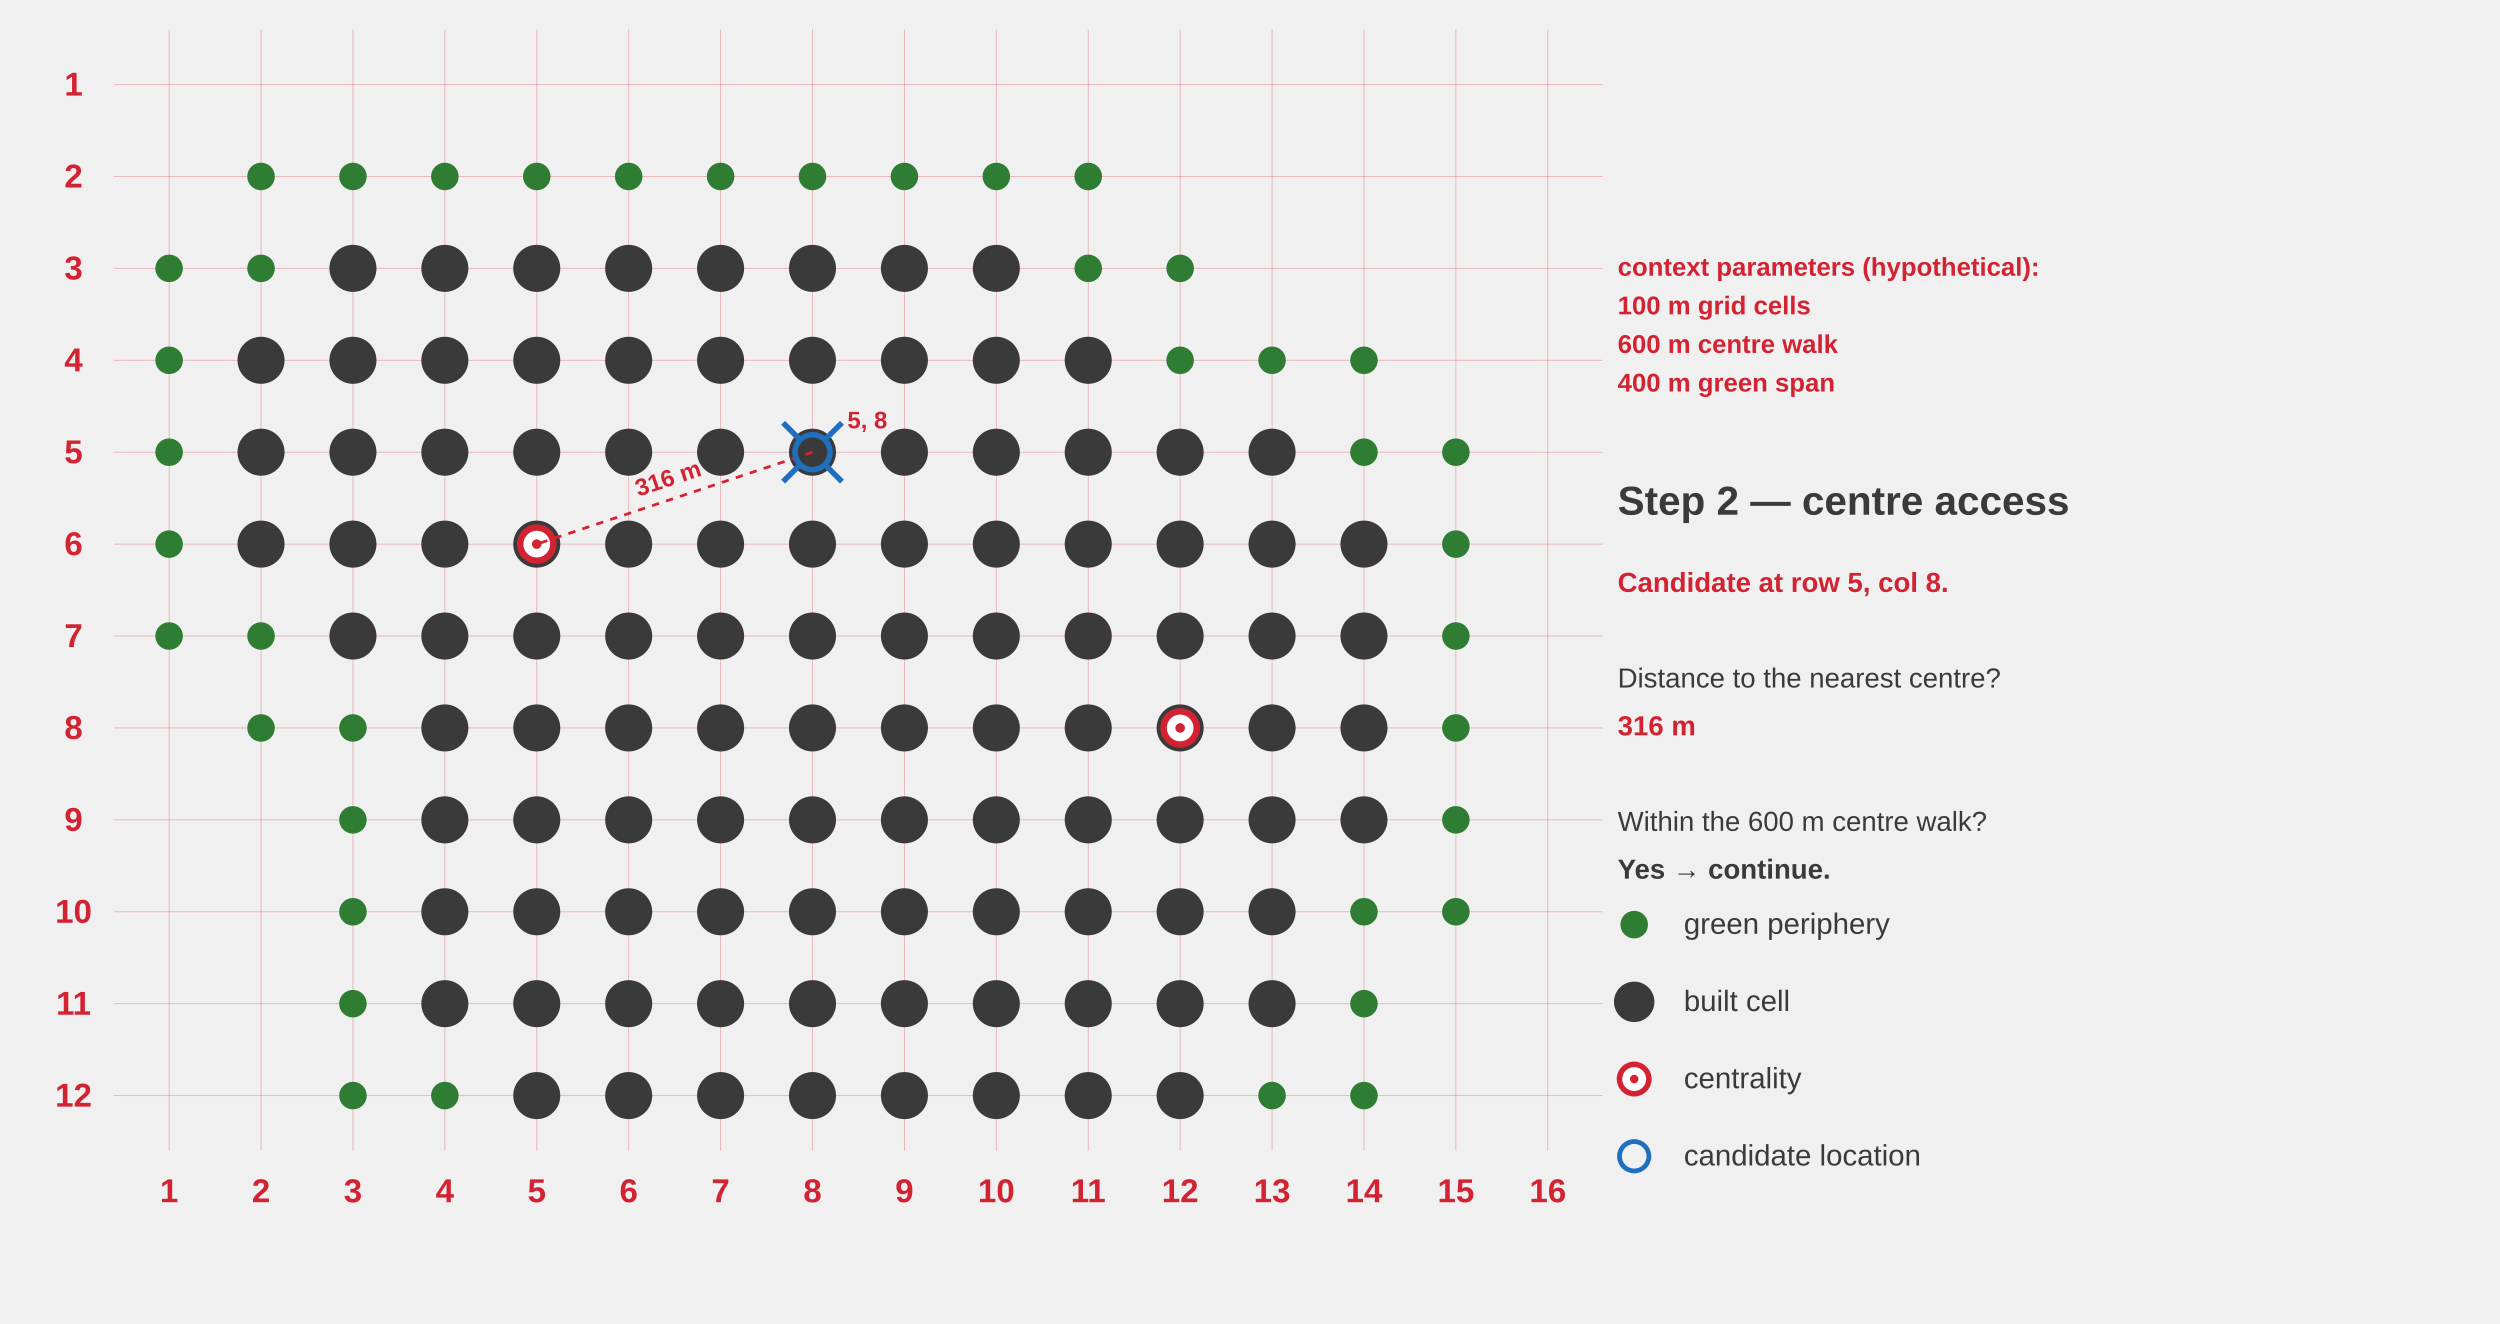
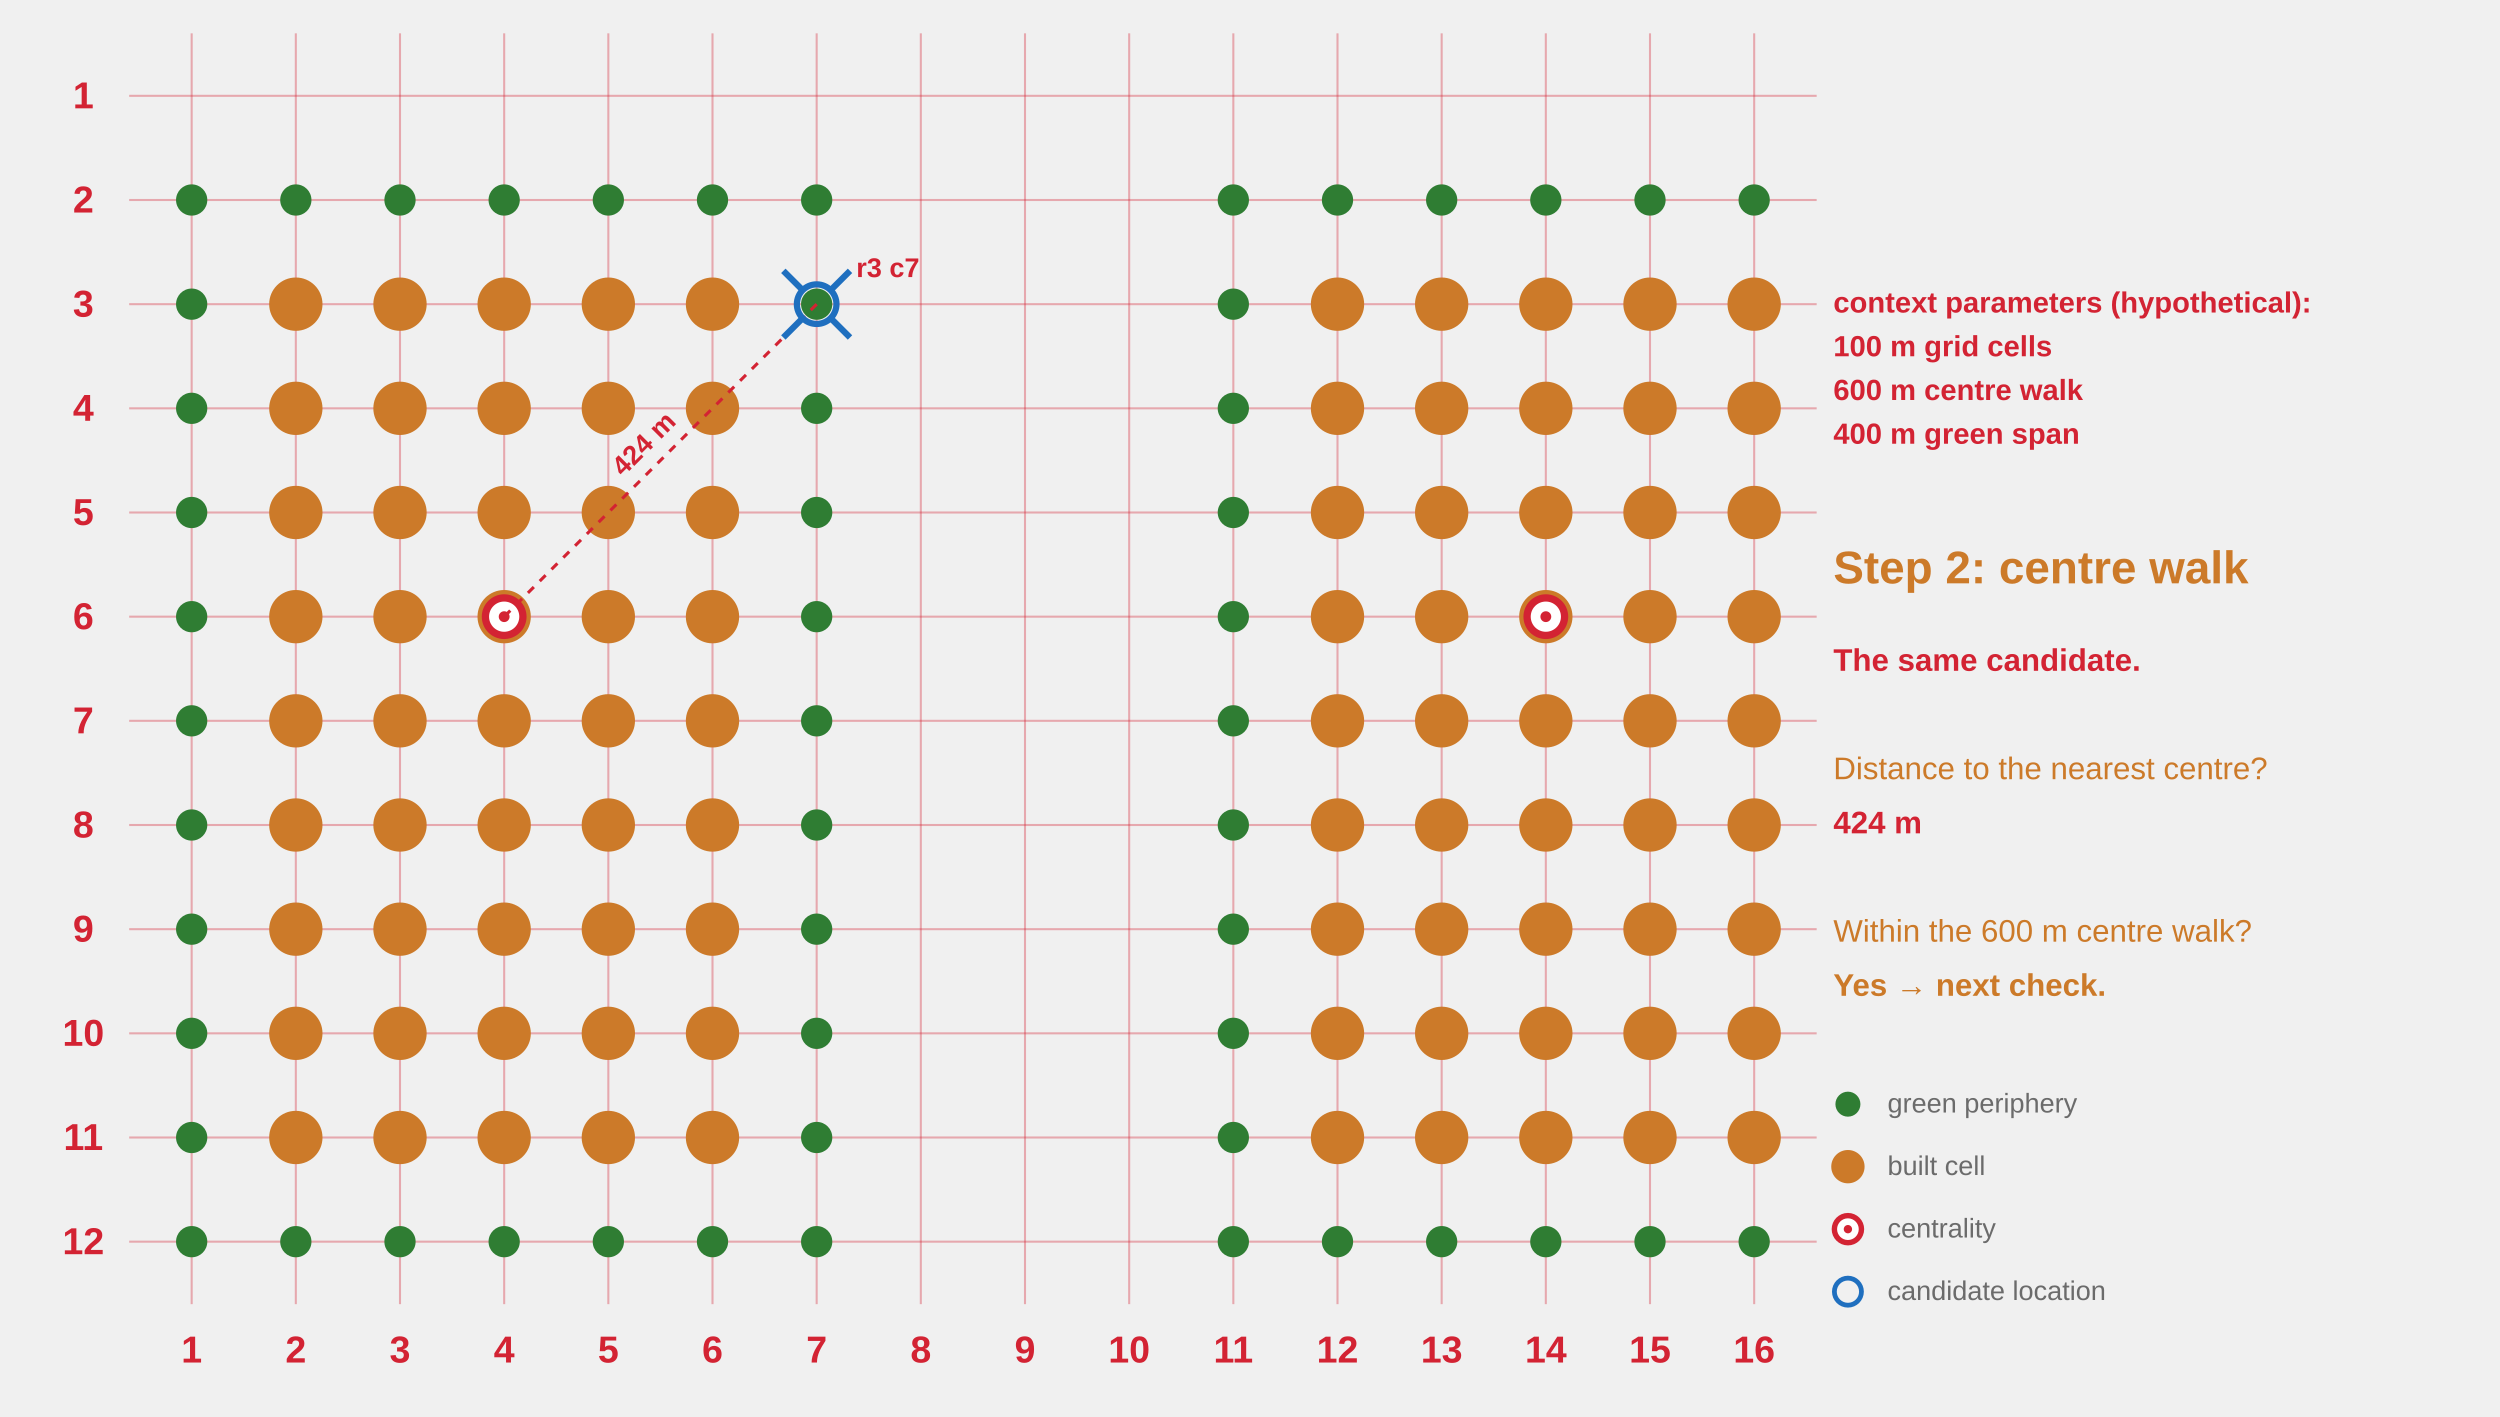
- <svg xmlns="http://www.w3.org/2000/svg" viewBox="0 0 1360 720" font-family="Arial, sans-serif">
-   <line x1="92.0" y1="16.0" x2="92.0" y2="626.0" stroke="#D32333" stroke-width="0.5" opacity="0.3" />
-   <line x1="142.0" y1="16.0" x2="142.0" y2="626.0" stroke="#D32333" stroke-width="0.5" opacity="0.3" />
-   <line x1="192.0" y1="16.0" x2="192.0" y2="626.0" stroke="#D32333" stroke-width="0.5" opacity="0.3" />
-   <line x1="242.0" y1="16.0" x2="242.0" y2="626.0" stroke="#D32333" stroke-width="0.5" opacity="0.3" />
-   <line x1="292.0" y1="16.0" x2="292.0" y2="626.0" stroke="#D32333" stroke-width="0.5" opacity="0.3" />
-   <line x1="342.0" y1="16.0" x2="342.0" y2="626.0" stroke="#D32333" stroke-width="0.5" opacity="0.3" />
-   <line x1="392.0" y1="16.0" x2="392.0" y2="626.0" stroke="#D32333" stroke-width="0.5" opacity="0.3" />
-   <line x1="442.0" y1="16.0" x2="442.0" y2="626.0" stroke="#D32333" stroke-width="0.5" opacity="0.3" />
-   <line x1="492.0" y1="16.0" x2="492.0" y2="626.0" stroke="#D32333" stroke-width="0.5" opacity="0.3" />
-   <line x1="542.0" y1="16.0" x2="542.0" y2="626.0" stroke="#D32333" stroke-width="0.5" opacity="0.3" />
-   <line x1="592.0" y1="16.0" x2="592.0" y2="626.0" stroke="#D32333" stroke-width="0.5" opacity="0.3" />
-   <line x1="642.0" y1="16.0" x2="642.0" y2="626.0" stroke="#D32333" stroke-width="0.5" opacity="0.3" />
-   <line x1="692.0" y1="16.0" x2="692.0" y2="626.0" stroke="#D32333" stroke-width="0.5" opacity="0.3" />
-   <line x1="742.0" y1="16.0" x2="742.0" y2="626.0" stroke="#D32333" stroke-width="0.5" opacity="0.3" />
-   <line x1="792.0" y1="16.0" x2="792.0" y2="626.0" stroke="#D32333" stroke-width="0.5" opacity="0.3" />
-   <line x1="842.0" y1="16.0" x2="842.0" y2="626.0" stroke="#D32333" stroke-width="0.5" opacity="0.3" />
-   <line x1="62.0" y1="46.0" x2="872.0" y2="46.0" stroke="#D32333" stroke-width="0.5" opacity="0.3" />
-   <line x1="62.0" y1="96.0" x2="872.0" y2="96.0" stroke="#D32333" stroke-width="0.5" opacity="0.3" />
-   <line x1="62.0" y1="146.0" x2="872.0" y2="146.0" stroke="#D32333" stroke-width="0.5" opacity="0.3" />
-   <line x1="62.0" y1="196.0" x2="872.0" y2="196.0" stroke="#D32333" stroke-width="0.5" opacity="0.3" />
-   <line x1="62.0" y1="246.0" x2="872.0" y2="246.0" stroke="#D32333" stroke-width="0.5" opacity="0.3" />
-   <line x1="62.0" y1="296.0" x2="872.0" y2="296.0" stroke="#D32333" stroke-width="0.5" opacity="0.3" />
-   <line x1="62.0" y1="346.0" x2="872.0" y2="346.0" stroke="#D32333" stroke-width="0.5" opacity="0.3" />
-   <line x1="62.0" y1="396.0" x2="872.0" y2="396.0" stroke="#D32333" stroke-width="0.5" opacity="0.3" />
-   <line x1="62.0" y1="446.0" x2="872.0" y2="446.0" stroke="#D32333" stroke-width="0.5" opacity="0.3" />
-   <line x1="62.0" y1="496.0" x2="872.0" y2="496.0" stroke="#D32333" stroke-width="0.5" opacity="0.3" />
-   <line x1="62.0" y1="546.0" x2="872.0" y2="546.0" stroke="#D32333" stroke-width="0.5" opacity="0.3" />
-   <line x1="62.0" y1="596.0" x2="872.0" y2="596.0" stroke="#D32333" stroke-width="0.5" opacity="0.3" />
+ <svg xmlns="http://www.w3.org/2000/svg" viewBox="0 0 1200 680" font-family="Arial, sans-serif">
+   <line x1="92.0" y1="16.0" x2="92.0" y2="626.0" stroke="#D32333" stroke-width="1" opacity="0.35" vector-effect="non-scaling-stroke" />
+   <line x1="142.0" y1="16.0" x2="142.0" y2="626.0" stroke="#D32333" stroke-width="1" opacity="0.35" vector-effect="non-scaling-stroke" />
+   <line x1="192.0" y1="16.0" x2="192.0" y2="626.0" stroke="#D32333" stroke-width="1" opacity="0.35" vector-effect="non-scaling-stroke" />
+   <line x1="242.0" y1="16.0" x2="242.0" y2="626.0" stroke="#D32333" stroke-width="1" opacity="0.35" vector-effect="non-scaling-stroke" />
+   <line x1="292.0" y1="16.0" x2="292.0" y2="626.0" stroke="#D32333" stroke-width="1" opacity="0.35" vector-effect="non-scaling-stroke" />
+   <line x1="342.0" y1="16.0" x2="342.0" y2="626.0" stroke="#D32333" stroke-width="1" opacity="0.35" vector-effect="non-scaling-stroke" />
+   <line x1="392.0" y1="16.0" x2="392.0" y2="626.0" stroke="#D32333" stroke-width="1" opacity="0.35" vector-effect="non-scaling-stroke" />
+   <line x1="442.0" y1="16.0" x2="442.0" y2="626.0" stroke="#D32333" stroke-width="1" opacity="0.35" vector-effect="non-scaling-stroke" />
+   <line x1="492.0" y1="16.0" x2="492.0" y2="626.0" stroke="#D32333" stroke-width="1" opacity="0.35" vector-effect="non-scaling-stroke" />
+   <line x1="542.0" y1="16.0" x2="542.0" y2="626.0" stroke="#D32333" stroke-width="1" opacity="0.35" vector-effect="non-scaling-stroke" />
+   <line x1="592.0" y1="16.0" x2="592.0" y2="626.0" stroke="#D32333" stroke-width="1" opacity="0.35" vector-effect="non-scaling-stroke" />
+   <line x1="642.0" y1="16.0" x2="642.0" y2="626.0" stroke="#D32333" stroke-width="1" opacity="0.35" vector-effect="non-scaling-stroke" />
+   <line x1="692.0" y1="16.0" x2="692.0" y2="626.0" stroke="#D32333" stroke-width="1" opacity="0.35" vector-effect="non-scaling-stroke" />
+   <line x1="742.0" y1="16.0" x2="742.0" y2="626.0" stroke="#D32333" stroke-width="1" opacity="0.35" vector-effect="non-scaling-stroke" />
+   <line x1="792.0" y1="16.0" x2="792.0" y2="626.0" stroke="#D32333" stroke-width="1" opacity="0.35" vector-effect="non-scaling-stroke" />
+   <line x1="842.0" y1="16.0" x2="842.0" y2="626.0" stroke="#D32333" stroke-width="1" opacity="0.35" vector-effect="non-scaling-stroke" />
+   <line x1="62.0" y1="46.0" x2="872.0" y2="46.0" stroke="#D32333" stroke-width="1" opacity="0.35" vector-effect="non-scaling-stroke" />
+   <line x1="62.0" y1="96.0" x2="872.0" y2="96.0" stroke="#D32333" stroke-width="1" opacity="0.35" vector-effect="non-scaling-stroke" />
+   <line x1="62.0" y1="146.0" x2="872.0" y2="146.0" stroke="#D32333" stroke-width="1" opacity="0.35" vector-effect="non-scaling-stroke" />
+   <line x1="62.0" y1="196.0" x2="872.0" y2="196.0" stroke="#D32333" stroke-width="1" opacity="0.35" vector-effect="non-scaling-stroke" />
+   <line x1="62.0" y1="246.0" x2="872.0" y2="246.0" stroke="#D32333" stroke-width="1" opacity="0.35" vector-effect="non-scaling-stroke" />
+   <line x1="62.0" y1="296.0" x2="872.0" y2="296.0" stroke="#D32333" stroke-width="1" opacity="0.35" vector-effect="non-scaling-stroke" />
+   <line x1="62.0" y1="346.0" x2="872.0" y2="346.0" stroke="#D32333" stroke-width="1" opacity="0.35" vector-effect="non-scaling-stroke" />
+   <line x1="62.0" y1="396.0" x2="872.0" y2="396.0" stroke="#D32333" stroke-width="1" opacity="0.35" vector-effect="non-scaling-stroke" />
+   <line x1="62.0" y1="446.0" x2="872.0" y2="446.0" stroke="#D32333" stroke-width="1" opacity="0.35" vector-effect="non-scaling-stroke" />
+   <line x1="62.0" y1="496.0" x2="872.0" y2="496.0" stroke="#D32333" stroke-width="1" opacity="0.35" vector-effect="non-scaling-stroke" />
+   <line x1="62.0" y1="546.0" x2="872.0" y2="546.0" stroke="#D32333" stroke-width="1" opacity="0.35" vector-effect="non-scaling-stroke" />
+   <line x1="62.0" y1="596.0" x2="872.0" y2="596.0" stroke="#D32333" stroke-width="1" opacity="0.35" vector-effect="non-scaling-stroke" />
  <text x="92.0" y="654.0" fill="#D32333" font-weight="800" font-size="18" text-anchor="middle">1</text>
  <text x="142.0" y="654.0" fill="#D32333" font-weight="800" font-size="18" text-anchor="middle">2</text>
  <text x="192.0" y="654.0" fill="#D32333" font-weight="800" font-size="18" text-anchor="middle">3</text>
  <text x="242.0" y="654.0" fill="#D32333" font-weight="800" font-size="18" text-anchor="middle">4</text>
  <text x="292.0" y="654.0" fill="#D32333" font-weight="800" font-size="18" text-anchor="middle">5</text>
  <text x="342.0" y="654.0" fill="#D32333" font-weight="800" font-size="18" text-anchor="middle">6</text>
  <text x="392.0" y="654.0" fill="#D32333" font-weight="800" font-size="18" text-anchor="middle">7</text>
  <text x="442.0" y="654.0" fill="#D32333" font-weight="800" font-size="18" text-anchor="middle">8</text>
  <text x="492.0" y="654.0" fill="#D32333" font-weight="800" font-size="18" text-anchor="middle">9</text>
  <text x="542.0" y="654.0" fill="#D32333" font-weight="800" font-size="18" text-anchor="middle">10</text>
  <text x="592.0" y="654.0" fill="#D32333" font-weight="800" font-size="18" text-anchor="middle">11</text>
  <text x="642.0" y="654.0" fill="#D32333" font-weight="800" font-size="18" text-anchor="middle">12</text>
  <text x="692.0" y="654.0" fill="#D32333" font-weight="800" font-size="18" text-anchor="middle">13</text>
  <text x="742.0" y="654.0" fill="#D32333" font-weight="800" font-size="18" text-anchor="middle">14</text>
  <text x="792.0" y="654.0" fill="#D32333" font-weight="800" font-size="18" text-anchor="middle">15</text>
  <text x="842.0" y="654.0" fill="#D32333" font-weight="800" font-size="18" text-anchor="middle">16</text>
  <text x="40.0" y="52.0" fill="#D32333" font-weight="800" font-size="18" text-anchor="middle">1</text>
  <text x="40.0" y="102.0" fill="#D32333" font-weight="800" font-size="18" text-anchor="middle">2</text>
  <text x="40.0" y="152.0" fill="#D32333" font-weight="800" font-size="18" text-anchor="middle">3</text>
  <text x="40.0" y="202.0" fill="#D32333" font-weight="800" font-size="18" text-anchor="middle">4</text>
  <text x="40.0" y="252.0" fill="#D32333" font-weight="800" font-size="18" text-anchor="middle">5</text>
  <text x="40.0" y="302.0" fill="#D32333" font-weight="800" font-size="18" text-anchor="middle">6</text>
  <text x="40.0" y="352.0" fill="#D32333" font-weight="800" font-size="18" text-anchor="middle">7</text>
  <text x="40.0" y="402.0" fill="#D32333" font-weight="800" font-size="18" text-anchor="middle">8</text>
  <text x="40.0" y="452.0" fill="#D32333" font-weight="800" font-size="18" text-anchor="middle">9</text>
  <text x="40.0" y="502.0" fill="#D32333" font-weight="800" font-size="18" text-anchor="middle">10</text>
  <text x="40.0" y="552.0" fill="#D32333" font-weight="800" font-size="18" text-anchor="middle">11</text>
  <text x="40.0" y="602.0" fill="#D32333" font-weight="800" font-size="18" text-anchor="middle">12</text>
+   <circle cx="92.0" cy="96.0" r="7.5" fill="#2f7d33" />
  <circle cx="142.0" cy="96.0" r="7.5" fill="#2f7d33" />
  <circle cx="192.0" cy="96.0" r="7.5" fill="#2f7d33" />
  <circle cx="242.0" cy="96.0" r="7.5" fill="#2f7d33" />
  <circle cx="292.0" cy="96.0" r="7.5" fill="#2f7d33" />
  <circle cx="342.0" cy="96.0" r="7.5" fill="#2f7d33" />
  <circle cx="392.0" cy="96.0" r="7.5" fill="#2f7d33" />
-   <circle cx="442.0" cy="96.0" r="7.5" fill="#2f7d33" />
-   <circle cx="492.0" cy="96.0" r="7.5" fill="#2f7d33" />
-   <circle cx="542.0" cy="96.0" r="7.5" fill="#2f7d33" />
  <circle cx="592.0" cy="96.0" r="7.5" fill="#2f7d33" />
+   <circle cx="642.0" cy="96.0" r="7.5" fill="#2f7d33" />
+   <circle cx="692.0" cy="96.0" r="7.5" fill="#2f7d33" />
+   <circle cx="742.0" cy="96.0" r="7.5" fill="#2f7d33" />
+   <circle cx="792.0" cy="96.0" r="7.5" fill="#2f7d33" />
+   <circle cx="842.0" cy="96.0" r="7.5" fill="#2f7d33" />
  <circle cx="92.0" cy="146.0" r="7.5" fill="#2f7d33" />
-   <circle cx="142.0" cy="146.0" r="7.5" fill="#2f7d33" />
-   <circle cx="192.0" cy="146.0" r="12.8" fill="#3a3a3a" />
-   <circle cx="242.0" cy="146.0" r="12.8" fill="#3a3a3a" />
-   <circle cx="292.0" cy="146.0" r="12.8" fill="#3a3a3a" />
-   <circle cx="342.0" cy="146.0" r="12.8" fill="#3a3a3a" />
-   <circle cx="392.0" cy="146.0" r="12.8" fill="#3a3a3a" />
-   <circle cx="442.0" cy="146.0" r="12.8" fill="#3a3a3a" />
-   <circle cx="492.0" cy="146.0" r="12.8" fill="#3a3a3a" />
-   <circle cx="542.0" cy="146.0" r="12.8" fill="#3a3a3a" />
+   <circle cx="142.0" cy="146.0" r="12.8" fill="#cc7a29" />
+   <circle cx="192.0" cy="146.0" r="12.8" fill="#cc7a29" />
+   <circle cx="242.0" cy="146.0" r="12.8" fill="#cc7a29" />
+   <circle cx="292.0" cy="146.0" r="12.8" fill="#cc7a29" />
+   <circle cx="342.0" cy="146.0" r="12.8" fill="#cc7a29" />
+   <circle cx="392.0" cy="146.0" r="7.5" fill="#2f7d33" />
  <circle cx="592.0" cy="146.0" r="7.5" fill="#2f7d33" />
-   <circle cx="642.0" cy="146.0" r="7.5" fill="#2f7d33" />
+   <circle cx="642.0" cy="146.0" r="12.8" fill="#cc7a29" />
+   <circle cx="692.0" cy="146.0" r="12.8" fill="#cc7a29" />
+   <circle cx="742.0" cy="146.0" r="12.8" fill="#cc7a29" />
+   <circle cx="792.0" cy="146.0" r="12.8" fill="#cc7a29" />
+   <circle cx="842.0" cy="146.0" r="12.8" fill="#cc7a29" />
  <circle cx="92.0" cy="196.0" r="7.5" fill="#2f7d33" />
-   <circle cx="142.0" cy="196.0" r="12.8" fill="#3a3a3a" />
-   <circle cx="192.0" cy="196.0" r="12.8" fill="#3a3a3a" />
-   <circle cx="242.0" cy="196.0" r="12.8" fill="#3a3a3a" />
-   <circle cx="292.0" cy="196.0" r="12.8" fill="#3a3a3a" />
-   <circle cx="342.0" cy="196.0" r="12.8" fill="#3a3a3a" />
-   <circle cx="392.0" cy="196.0" r="12.8" fill="#3a3a3a" />
-   <circle cx="442.0" cy="196.0" r="12.8" fill="#3a3a3a" />
-   <circle cx="492.0" cy="196.0" r="12.8" fill="#3a3a3a" />
-   <circle cx="542.0" cy="196.0" r="12.8" fill="#3a3a3a" />
-   <circle cx="592.0" cy="196.0" r="12.8" fill="#3a3a3a" />
-   <circle cx="642.0" cy="196.0" r="7.5" fill="#2f7d33" />
-   <circle cx="692.0" cy="196.0" r="7.5" fill="#2f7d33" />
-   <circle cx="742.0" cy="196.0" r="7.5" fill="#2f7d33" />
+   <circle cx="142.0" cy="196.0" r="12.8" fill="#cc7a29" />
+   <circle cx="192.0" cy="196.0" r="12.8" fill="#cc7a29" />
+   <circle cx="242.0" cy="196.0" r="12.8" fill="#cc7a29" />
+   <circle cx="292.0" cy="196.0" r="12.8" fill="#cc7a29" />
+   <circle cx="342.0" cy="196.0" r="12.8" fill="#cc7a29" />
+   <circle cx="392.0" cy="196.0" r="7.5" fill="#2f7d33" />
+   <circle cx="592.0" cy="196.0" r="7.5" fill="#2f7d33" />
+   <circle cx="642.0" cy="196.0" r="12.8" fill="#cc7a29" />
+   <circle cx="692.0" cy="196.0" r="12.8" fill="#cc7a29" />
+   <circle cx="742.0" cy="196.0" r="12.8" fill="#cc7a29" />
+   <circle cx="792.0" cy="196.0" r="12.8" fill="#cc7a29" />
+   <circle cx="842.0" cy="196.0" r="12.8" fill="#cc7a29" />
  <circle cx="92.0" cy="246.0" r="7.5" fill="#2f7d33" />
-   <circle cx="142.0" cy="246.0" r="12.8" fill="#3a3a3a" />
-   <circle cx="192.0" cy="246.0" r="12.8" fill="#3a3a3a" />
-   <circle cx="242.0" cy="246.0" r="12.8" fill="#3a3a3a" />
-   <circle cx="292.0" cy="246.0" r="12.8" fill="#3a3a3a" />
-   <circle cx="342.0" cy="246.0" r="12.8" fill="#3a3a3a" />
-   <circle cx="392.0" cy="246.0" r="12.8" fill="#3a3a3a" />
-   <circle cx="442.0" cy="246.0" r="12.8" fill="#3a3a3a" />
-   <circle cx="492.0" cy="246.0" r="12.8" fill="#3a3a3a" />
-   <circle cx="542.0" cy="246.0" r="12.8" fill="#3a3a3a" />
-   <circle cx="592.0" cy="246.0" r="12.8" fill="#3a3a3a" />
-   <circle cx="642.0" cy="246.0" r="12.8" fill="#3a3a3a" />
-   <circle cx="692.0" cy="246.0" r="12.8" fill="#3a3a3a" />
-   <circle cx="742.0" cy="246.0" r="7.5" fill="#2f7d33" />
-   <circle cx="792.0" cy="246.0" r="7.5" fill="#2f7d33" />
+   <circle cx="142.0" cy="246.0" r="12.8" fill="#cc7a29" />
+   <circle cx="192.0" cy="246.0" r="12.8" fill="#cc7a29" />
+   <circle cx="242.0" cy="246.0" r="12.8" fill="#cc7a29" />
+   <circle cx="292.0" cy="246.0" r="12.8" fill="#cc7a29" />
+   <circle cx="342.0" cy="246.0" r="12.8" fill="#cc7a29" />
+   <circle cx="392.0" cy="246.0" r="7.5" fill="#2f7d33" />
+   <circle cx="592.0" cy="246.0" r="7.5" fill="#2f7d33" />
+   <circle cx="642.0" cy="246.0" r="12.8" fill="#cc7a29" />
+   <circle cx="692.0" cy="246.0" r="12.8" fill="#cc7a29" />
+   <circle cx="742.0" cy="246.0" r="12.8" fill="#cc7a29" />
+   <circle cx="792.0" cy="246.0" r="12.8" fill="#cc7a29" />
+   <circle cx="842.0" cy="246.0" r="12.8" fill="#cc7a29" />
  <circle cx="92.0" cy="296.0" r="7.5" fill="#2f7d33" />
-   <circle cx="142.0" cy="296.0" r="12.8" fill="#3a3a3a" />
-   <circle cx="192.0" cy="296.0" r="12.8" fill="#3a3a3a" />
-   <circle cx="242.0" cy="296.0" r="12.8" fill="#3a3a3a" />
-   <circle cx="292.0" cy="296.0" r="12.8" fill="#3a3a3a" />
-   <circle cx="342.0" cy="296.0" r="12.8" fill="#3a3a3a" />
-   <circle cx="392.0" cy="296.0" r="12.8" fill="#3a3a3a" />
-   <circle cx="442.0" cy="296.0" r="12.8" fill="#3a3a3a" />
-   <circle cx="492.0" cy="296.0" r="12.8" fill="#3a3a3a" />
-   <circle cx="542.0" cy="296.0" r="12.8" fill="#3a3a3a" />
-   <circle cx="592.0" cy="296.0" r="12.8" fill="#3a3a3a" />
-   <circle cx="642.0" cy="296.0" r="12.8" fill="#3a3a3a" />
-   <circle cx="692.0" cy="296.0" r="12.8" fill="#3a3a3a" />
-   <circle cx="742.0" cy="296.0" r="12.8" fill="#3a3a3a" />
-   <circle cx="792.0" cy="296.0" r="7.5" fill="#2f7d33" />
+   <circle cx="142.0" cy="296.0" r="12.8" fill="#cc7a29" />
+   <circle cx="192.0" cy="296.0" r="12.8" fill="#cc7a29" />
+   <circle cx="242.0" cy="296.0" r="12.8" fill="#cc7a29" />
+   <circle cx="292.0" cy="296.0" r="12.8" fill="#cc7a29" />
+   <circle cx="342.0" cy="296.0" r="12.8" fill="#cc7a29" />
+   <circle cx="392.0" cy="296.0" r="7.5" fill="#2f7d33" />
+   <circle cx="592.0" cy="296.0" r="7.5" fill="#2f7d33" />
+   <circle cx="642.0" cy="296.0" r="12.8" fill="#cc7a29" />
+   <circle cx="692.0" cy="296.0" r="12.8" fill="#cc7a29" />
+   <circle cx="742.0" cy="296.0" r="12.8" fill="#cc7a29" />
+   <circle cx="792.0" cy="296.0" r="12.8" fill="#cc7a29" />
+   <circle cx="842.0" cy="296.0" r="12.8" fill="#cc7a29" />
  <circle cx="92.0" cy="346.0" r="7.5" fill="#2f7d33" />
-   <circle cx="142.0" cy="346.0" r="7.5" fill="#2f7d33" />
-   <circle cx="192.0" cy="346.0" r="12.8" fill="#3a3a3a" />
-   <circle cx="242.0" cy="346.0" r="12.8" fill="#3a3a3a" />
-   <circle cx="292.0" cy="346.0" r="12.8" fill="#3a3a3a" />
-   <circle cx="342.0" cy="346.0" r="12.8" fill="#3a3a3a" />
-   <circle cx="392.0" cy="346.0" r="12.8" fill="#3a3a3a" />
-   <circle cx="442.0" cy="346.0" r="12.8" fill="#3a3a3a" />
-   <circle cx="492.0" cy="346.0" r="12.8" fill="#3a3a3a" />
-   <circle cx="542.0" cy="346.0" r="12.8" fill="#3a3a3a" />
-   <circle cx="592.0" cy="346.0" r="12.8" fill="#3a3a3a" />
-   <circle cx="642.0" cy="346.0" r="12.8" fill="#3a3a3a" />
-   <circle cx="692.0" cy="346.0" r="12.8" fill="#3a3a3a" />
-   <circle cx="742.0" cy="346.0" r="12.8" fill="#3a3a3a" />
-   <circle cx="792.0" cy="346.0" r="7.5" fill="#2f7d33" />
-   <circle cx="142.0" cy="396.0" r="7.5" fill="#2f7d33" />
-   <circle cx="192.0" cy="396.0" r="7.5" fill="#2f7d33" />
-   <circle cx="242.0" cy="396.0" r="12.8" fill="#3a3a3a" />
-   <circle cx="292.0" cy="396.0" r="12.8" fill="#3a3a3a" />
-   <circle cx="342.0" cy="396.0" r="12.8" fill="#3a3a3a" />
-   <circle cx="392.0" cy="396.0" r="12.8" fill="#3a3a3a" />
-   <circle cx="442.0" cy="396.0" r="12.8" fill="#3a3a3a" />
-   <circle cx="492.0" cy="396.0" r="12.8" fill="#3a3a3a" />
-   <circle cx="542.0" cy="396.0" r="12.8" fill="#3a3a3a" />
-   <circle cx="592.0" cy="396.0" r="12.8" fill="#3a3a3a" />
-   <circle cx="642.0" cy="396.0" r="12.8" fill="#3a3a3a" />
-   <circle cx="692.0" cy="396.0" r="12.8" fill="#3a3a3a" />
-   <circle cx="742.0" cy="396.0" r="12.8" fill="#3a3a3a" />
-   <circle cx="792.0" cy="396.0" r="7.5" fill="#2f7d33" />
-   <circle cx="192.0" cy="446.0" r="7.5" fill="#2f7d33" />
-   <circle cx="242.0" cy="446.0" r="12.8" fill="#3a3a3a" />
-   <circle cx="292.0" cy="446.0" r="12.8" fill="#3a3a3a" />
-   <circle cx="342.0" cy="446.0" r="12.8" fill="#3a3a3a" />
-   <circle cx="392.0" cy="446.0" r="12.8" fill="#3a3a3a" />
-   <circle cx="442.0" cy="446.0" r="12.8" fill="#3a3a3a" />
-   <circle cx="492.0" cy="446.0" r="12.8" fill="#3a3a3a" />
-   <circle cx="542.0" cy="446.0" r="12.8" fill="#3a3a3a" />
-   <circle cx="592.0" cy="446.0" r="12.8" fill="#3a3a3a" />
-   <circle cx="642.0" cy="446.0" r="12.8" fill="#3a3a3a" />
-   <circle cx="692.0" cy="446.0" r="12.8" fill="#3a3a3a" />
-   <circle cx="742.0" cy="446.0" r="12.8" fill="#3a3a3a" />
-   <circle cx="792.0" cy="446.0" r="7.5" fill="#2f7d33" />
-   <circle cx="192.0" cy="496.0" r="7.5" fill="#2f7d33" />
-   <circle cx="242.0" cy="496.0" r="12.8" fill="#3a3a3a" />
-   <circle cx="292.0" cy="496.0" r="12.8" fill="#3a3a3a" />
-   <circle cx="342.0" cy="496.0" r="12.8" fill="#3a3a3a" />
-   <circle cx="392.0" cy="496.0" r="12.8" fill="#3a3a3a" />
-   <circle cx="442.0" cy="496.0" r="12.8" fill="#3a3a3a" />
-   <circle cx="492.0" cy="496.0" r="12.8" fill="#3a3a3a" />
-   <circle cx="542.0" cy="496.0" r="12.8" fill="#3a3a3a" />
-   <circle cx="592.0" cy="496.0" r="12.8" fill="#3a3a3a" />
-   <circle cx="642.0" cy="496.0" r="12.8" fill="#3a3a3a" />
-   <circle cx="692.0" cy="496.0" r="12.8" fill="#3a3a3a" />
-   <circle cx="742.0" cy="496.0" r="7.5" fill="#2f7d33" />
-   <circle cx="792.0" cy="496.0" r="7.5" fill="#2f7d33" />
-   <circle cx="192.0" cy="546.0" r="7.5" fill="#2f7d33" />
-   <circle cx="242.0" cy="546.0" r="12.8" fill="#3a3a3a" />
-   <circle cx="292.0" cy="546.0" r="12.8" fill="#3a3a3a" />
-   <circle cx="342.0" cy="546.0" r="12.8" fill="#3a3a3a" />
-   <circle cx="392.0" cy="546.0" r="12.8" fill="#3a3a3a" />
-   <circle cx="442.0" cy="546.0" r="12.8" fill="#3a3a3a" />
-   <circle cx="492.0" cy="546.0" r="12.8" fill="#3a3a3a" />
-   <circle cx="542.0" cy="546.0" r="12.8" fill="#3a3a3a" />
-   <circle cx="592.0" cy="546.0" r="12.8" fill="#3a3a3a" />
-   <circle cx="642.0" cy="546.0" r="12.8" fill="#3a3a3a" />
-   <circle cx="692.0" cy="546.0" r="12.8" fill="#3a3a3a" />
-   <circle cx="742.0" cy="546.0" r="7.5" fill="#2f7d33" />
+   <circle cx="142.0" cy="346.0" r="12.8" fill="#cc7a29" />
+   <circle cx="192.0" cy="346.0" r="12.8" fill="#cc7a29" />
+   <circle cx="242.0" cy="346.0" r="12.8" fill="#cc7a29" />
+   <circle cx="292.0" cy="346.0" r="12.8" fill="#cc7a29" />
+   <circle cx="342.0" cy="346.0" r="12.8" fill="#cc7a29" />
+   <circle cx="392.0" cy="346.0" r="7.5" fill="#2f7d33" />
+   <circle cx="592.0" cy="346.0" r="7.5" fill="#2f7d33" />
+   <circle cx="642.0" cy="346.0" r="12.8" fill="#cc7a29" />
+   <circle cx="692.0" cy="346.0" r="12.8" fill="#cc7a29" />
+   <circle cx="742.0" cy="346.0" r="12.8" fill="#cc7a29" />
+   <circle cx="792.0" cy="346.0" r="12.8" fill="#cc7a29" />
+   <circle cx="842.0" cy="346.0" r="12.8" fill="#cc7a29" />
+   <circle cx="92.0" cy="396.0" r="7.5" fill="#2f7d33" />
+   <circle cx="142.0" cy="396.0" r="12.8" fill="#cc7a29" />
+   <circle cx="192.0" cy="396.0" r="12.8" fill="#cc7a29" />
+   <circle cx="242.0" cy="396.0" r="12.8" fill="#cc7a29" />
+   <circle cx="292.0" cy="396.0" r="12.8" fill="#cc7a29" />
+   <circle cx="342.0" cy="396.0" r="12.8" fill="#cc7a29" />
+   <circle cx="392.0" cy="396.0" r="7.5" fill="#2f7d33" />
+   <circle cx="592.0" cy="396.0" r="7.5" fill="#2f7d33" />
+   <circle cx="642.0" cy="396.0" r="12.8" fill="#cc7a29" />
+   <circle cx="692.0" cy="396.0" r="12.8" fill="#cc7a29" />
+   <circle cx="742.0" cy="396.0" r="12.8" fill="#cc7a29" />
+   <circle cx="792.0" cy="396.0" r="12.8" fill="#cc7a29" />
+   <circle cx="842.0" cy="396.0" r="12.8" fill="#cc7a29" />
+   <circle cx="92.0" cy="446.0" r="7.5" fill="#2f7d33" />
+   <circle cx="142.0" cy="446.0" r="12.8" fill="#cc7a29" />
+   <circle cx="192.0" cy="446.0" r="12.8" fill="#cc7a29" />
+   <circle cx="242.0" cy="446.0" r="12.8" fill="#cc7a29" />
+   <circle cx="292.0" cy="446.0" r="12.8" fill="#cc7a29" />
+   <circle cx="342.0" cy="446.0" r="12.8" fill="#cc7a29" />
+   <circle cx="392.0" cy="446.0" r="7.5" fill="#2f7d33" />
+   <circle cx="592.0" cy="446.0" r="7.5" fill="#2f7d33" />
+   <circle cx="642.0" cy="446.0" r="12.8" fill="#cc7a29" />
+   <circle cx="692.0" cy="446.0" r="12.8" fill="#cc7a29" />
+   <circle cx="742.0" cy="446.0" r="12.8" fill="#cc7a29" />
+   <circle cx="792.0" cy="446.0" r="12.8" fill="#cc7a29" />
+   <circle cx="842.0" cy="446.0" r="12.8" fill="#cc7a29" />
+   <circle cx="92.0" cy="496.0" r="7.5" fill="#2f7d33" />
+   <circle cx="142.0" cy="496.0" r="12.8" fill="#cc7a29" />
+   <circle cx="192.0" cy="496.0" r="12.8" fill="#cc7a29" />
+   <circle cx="242.0" cy="496.0" r="12.8" fill="#cc7a29" />
+   <circle cx="292.0" cy="496.0" r="12.8" fill="#cc7a29" />
+   <circle cx="342.0" cy="496.0" r="12.8" fill="#cc7a29" />
+   <circle cx="392.0" cy="496.0" r="7.5" fill="#2f7d33" />
+   <circle cx="592.0" cy="496.0" r="7.5" fill="#2f7d33" />
+   <circle cx="642.0" cy="496.0" r="12.8" fill="#cc7a29" />
+   <circle cx="692.0" cy="496.0" r="12.8" fill="#cc7a29" />
+   <circle cx="742.0" cy="496.0" r="12.8" fill="#cc7a29" />
+   <circle cx="792.0" cy="496.0" r="12.8" fill="#cc7a29" />
+   <circle cx="842.0" cy="496.0" r="12.8" fill="#cc7a29" />
+   <circle cx="92.0" cy="546.0" r="7.5" fill="#2f7d33" />
+   <circle cx="142.0" cy="546.0" r="12.8" fill="#cc7a29" />
+   <circle cx="192.0" cy="546.0" r="12.8" fill="#cc7a29" />
+   <circle cx="242.0" cy="546.0" r="12.8" fill="#cc7a29" />
+   <circle cx="292.0" cy="546.0" r="12.8" fill="#cc7a29" />
+   <circle cx="342.0" cy="546.0" r="12.8" fill="#cc7a29" />
+   <circle cx="392.0" cy="546.0" r="7.5" fill="#2f7d33" />
+   <circle cx="592.0" cy="546.0" r="7.5" fill="#2f7d33" />
+   <circle cx="642.0" cy="546.0" r="12.8" fill="#cc7a29" />
+   <circle cx="692.0" cy="546.0" r="12.8" fill="#cc7a29" />
+   <circle cx="742.0" cy="546.0" r="12.8" fill="#cc7a29" />
+   <circle cx="792.0" cy="546.0" r="12.8" fill="#cc7a29" />
+   <circle cx="842.0" cy="546.0" r="12.8" fill="#cc7a29" />
+   <circle cx="92.0" cy="596.0" r="7.5" fill="#2f7d33" />
+   <circle cx="142.0" cy="596.0" r="7.5" fill="#2f7d33" />
  <circle cx="192.0" cy="596.0" r="7.5" fill="#2f7d33" />
  <circle cx="242.0" cy="596.0" r="7.5" fill="#2f7d33" />
-   <circle cx="292.0" cy="596.0" r="12.8" fill="#3a3a3a" />
-   <circle cx="342.0" cy="596.0" r="12.8" fill="#3a3a3a" />
-   <circle cx="392.0" cy="596.0" r="12.8" fill="#3a3a3a" />
-   <circle cx="442.0" cy="596.0" r="12.8" fill="#3a3a3a" />
-   <circle cx="492.0" cy="596.0" r="12.8" fill="#3a3a3a" />
-   <circle cx="542.0" cy="596.0" r="12.8" fill="#3a3a3a" />
-   <circle cx="592.0" cy="596.0" r="12.8" fill="#3a3a3a" />
-   <circle cx="642.0" cy="596.0" r="12.8" fill="#3a3a3a" />
+   <circle cx="292.0" cy="596.0" r="7.5" fill="#2f7d33" />
+   <circle cx="342.0" cy="596.0" r="7.5" fill="#2f7d33" />
+   <circle cx="392.0" cy="596.0" r="7.5" fill="#2f7d33" />
+   <circle cx="592.0" cy="596.0" r="7.5" fill="#2f7d33" />
+   <circle cx="642.0" cy="596.0" r="7.5" fill="#2f7d33" />
  <circle cx="692.0" cy="596.0" r="7.5" fill="#2f7d33" />
  <circle cx="742.0" cy="596.0" r="7.5" fill="#2f7d33" />
-   <circle cx="292.0" cy="296.0" r="9" fill="white" stroke="#D32333" stroke-width="3.5" />
-   <circle cx="292.0" cy="296.0" r="2.6" fill="#D32333" />
-   <circle cx="642.0" cy="396.0" r="9" fill="white" stroke="#D32333" stroke-width="3.5" />
-   <circle cx="642.0" cy="396.0" r="2.6" fill="#D32333" />
-   <line x1="442.0" y1="246.0" x2="292.0" y2="296.0" stroke="#D32333" stroke-width="1.5" stroke-dasharray="4 4" />
-   <text x="367.0" y="264.0" fill="#D32333" font-weight="700" font-size="13" text-anchor="middle" transform="rotate(341.6 367.0 271.0)">316 m</text>
-   <circle cx="442.0" cy="246.0" r="9.5" fill="none" stroke="#1f6fbf" stroke-width="3" />
-   <line x1="435.0" y1="239.0" x2="426.0" y2="230.0" stroke="#1f6fbf" stroke-width="3" />
-   <line x1="449.0" y1="239.0" x2="458.0" y2="230.0" stroke="#1f6fbf" stroke-width="3" />
-   <line x1="449.0" y1="253.0" x2="458.0" y2="262.0" stroke="#1f6fbf" stroke-width="3" />
-   <line x1="435.0" y1="253.0" x2="426.0" y2="262.0" stroke="#1f6fbf" stroke-width="3" />
-   <text x="461.0" y="233.0" fill="#D32333" font-weight="700" font-size="13">5, 8</text>
+   <circle cx="792.0" cy="596.0" r="7.5" fill="#2f7d33" />
+   <circle cx="842.0" cy="596.0" r="7.5" fill="#2f7d33" />
+   <circle cx="242.0" cy="296.0" r="9" fill="white" stroke="#D32333" stroke-width="3.5" />
+   <circle cx="242.0" cy="296.0" r="2.6" fill="#D32333" />
+   <circle cx="742.0" cy="296.0" r="9" fill="white" stroke="#D32333" stroke-width="3.5" />
+   <circle cx="742.0" cy="296.0" r="2.6" fill="#D32333" />
+   <line x1="392.0" y1="146.0" x2="242.0" y2="296.0" stroke="#D32333" stroke-width="1.5" stroke-dasharray="4 4" />
+   <text x="317.0" y="214.0" fill="#D32333" font-weight="700" font-size="13" text-anchor="middle" transform="rotate(315.0 317.0 221.0)">424 m</text>
+   <circle cx="392.0" cy="146.0" r="9.5" fill="none" stroke="#1f6fbf" stroke-width="3" />
+   <line x1="385.0" y1="139.0" x2="376.0" y2="130.0" stroke="#1f6fbf" stroke-width="3" />
+   <line x1="399.0" y1="139.0" x2="408.0" y2="130.0" stroke="#1f6fbf" stroke-width="3" />
+   <line x1="399.0" y1="153.0" x2="408.0" y2="162.0" stroke="#1f6fbf" stroke-width="3" />
+   <line x1="385.0" y1="153.0" x2="376.0" y2="162.0" stroke="#1f6fbf" stroke-width="3" />
+   <text x="411.0" y="133.0" fill="#D32333" font-weight="700" font-size="13">r3 c7</text>
  <text x="880" y="150" fill="#D32333" font-weight="700" font-size="14">context parameters (hypothetical):</text>
  <text x="880" y="171" fill="#D32333" font-weight="700" font-size="14">100 m grid cells</text>
  <text x="880" y="192" fill="#D32333" font-weight="700" font-size="14">600 m centre walk</text>
  <text x="880" y="213" fill="#D32333" font-weight="700" font-size="14">400 m green span</text>
-   <text x="880" y="280" fill="#3a3a3a" font-weight="700" font-size="22">Step 2 — centre access</text>
-   <text x="880" y="322" fill="#D32333" font-weight="700" font-size="15">Candidate at row 5, col 8.</text>
-   <text x="880" y="374" fill="#3a3a3a" font-weight="400" font-size="15">Distance to the nearest centre?</text>
-   <text x="880" y="400" fill="#D32333" font-weight="700" font-size="15">316 m</text>
-   <text x="880" y="452" fill="#3a3a3a" font-weight="400" font-size="15">Within the 600 m centre walk?</text>
-   <text x="880" y="478" fill="#3a3a3a" font-weight="700" font-size="15">Yes → continue.</text>
-   <circle cx="889" cy="503" r="7.5" fill="#2f7d33" />
-   <text x="916" y="508" fill="#3a3a3a" font-size="16">green periphery</text>
-   <circle cx="889" cy="545" r="11" fill="#3a3a3a" />
-   <text x="916" y="550" fill="#3a3a3a" font-size="16">built cell</text>
-   <circle cx="889" cy="587" r="8" fill="white" stroke="#D32333" stroke-width="3" />
-   <circle cx="889" cy="587" r="2.3" fill="#D32333" />
-   <text x="916" y="592" fill="#3a3a3a" font-size="16">centrality</text>
-   <circle cx="889" cy="629" r="8" fill="none" stroke="#1f6fbf" stroke-width="2.6" />
-   <text x="916" y="634" fill="#3a3a3a" font-size="16">candidate location</text>
+   <text x="880" y="280" fill="#cc7a29" font-weight="700" font-size="22">Step 2: centre walk</text>
+   <text x="880" y="322" fill="#D32333" font-weight="700" font-size="15">The same candidate.</text>
+   <text x="880" y="374" fill="#cc7a29" font-weight="400" font-size="15">Distance to the nearest centre?</text>
+   <text x="880" y="400" fill="#D32333" font-weight="700" font-size="15">424 m</text>
+   <text x="880" y="452" fill="#cc7a29" font-weight="400" font-size="15">Within the 600 m centre walk?</text>
+   <text x="880" y="478" fill="#cc7a29" font-weight="700" font-size="15">Yes → next check.</text>
+   <circle cx="887" cy="530" r="6" fill="#2f7d33" />
+   <text x="906" y="534" fill="#6b6b6b" font-size="13">green periphery</text>
+   <circle cx="887" cy="560" r="8" fill="#cc7a29" />
+   <text x="906" y="564" fill="#6b6b6b" font-size="13">built cell</text>
+   <circle cx="887" cy="590" r="6.5" fill="white" stroke="#D32333" stroke-width="2.6" />
+   <circle cx="887" cy="590" r="2" fill="#D32333" />
+   <text x="906" y="594" fill="#6b6b6b" font-size="13">centrality</text>
+   <circle cx="887" cy="620" r="6.5" fill="none" stroke="#1f6fbf" stroke-width="2.3" />
+   <text x="906" y="624" fill="#6b6b6b" font-size="13">candidate location</text>
</svg>
